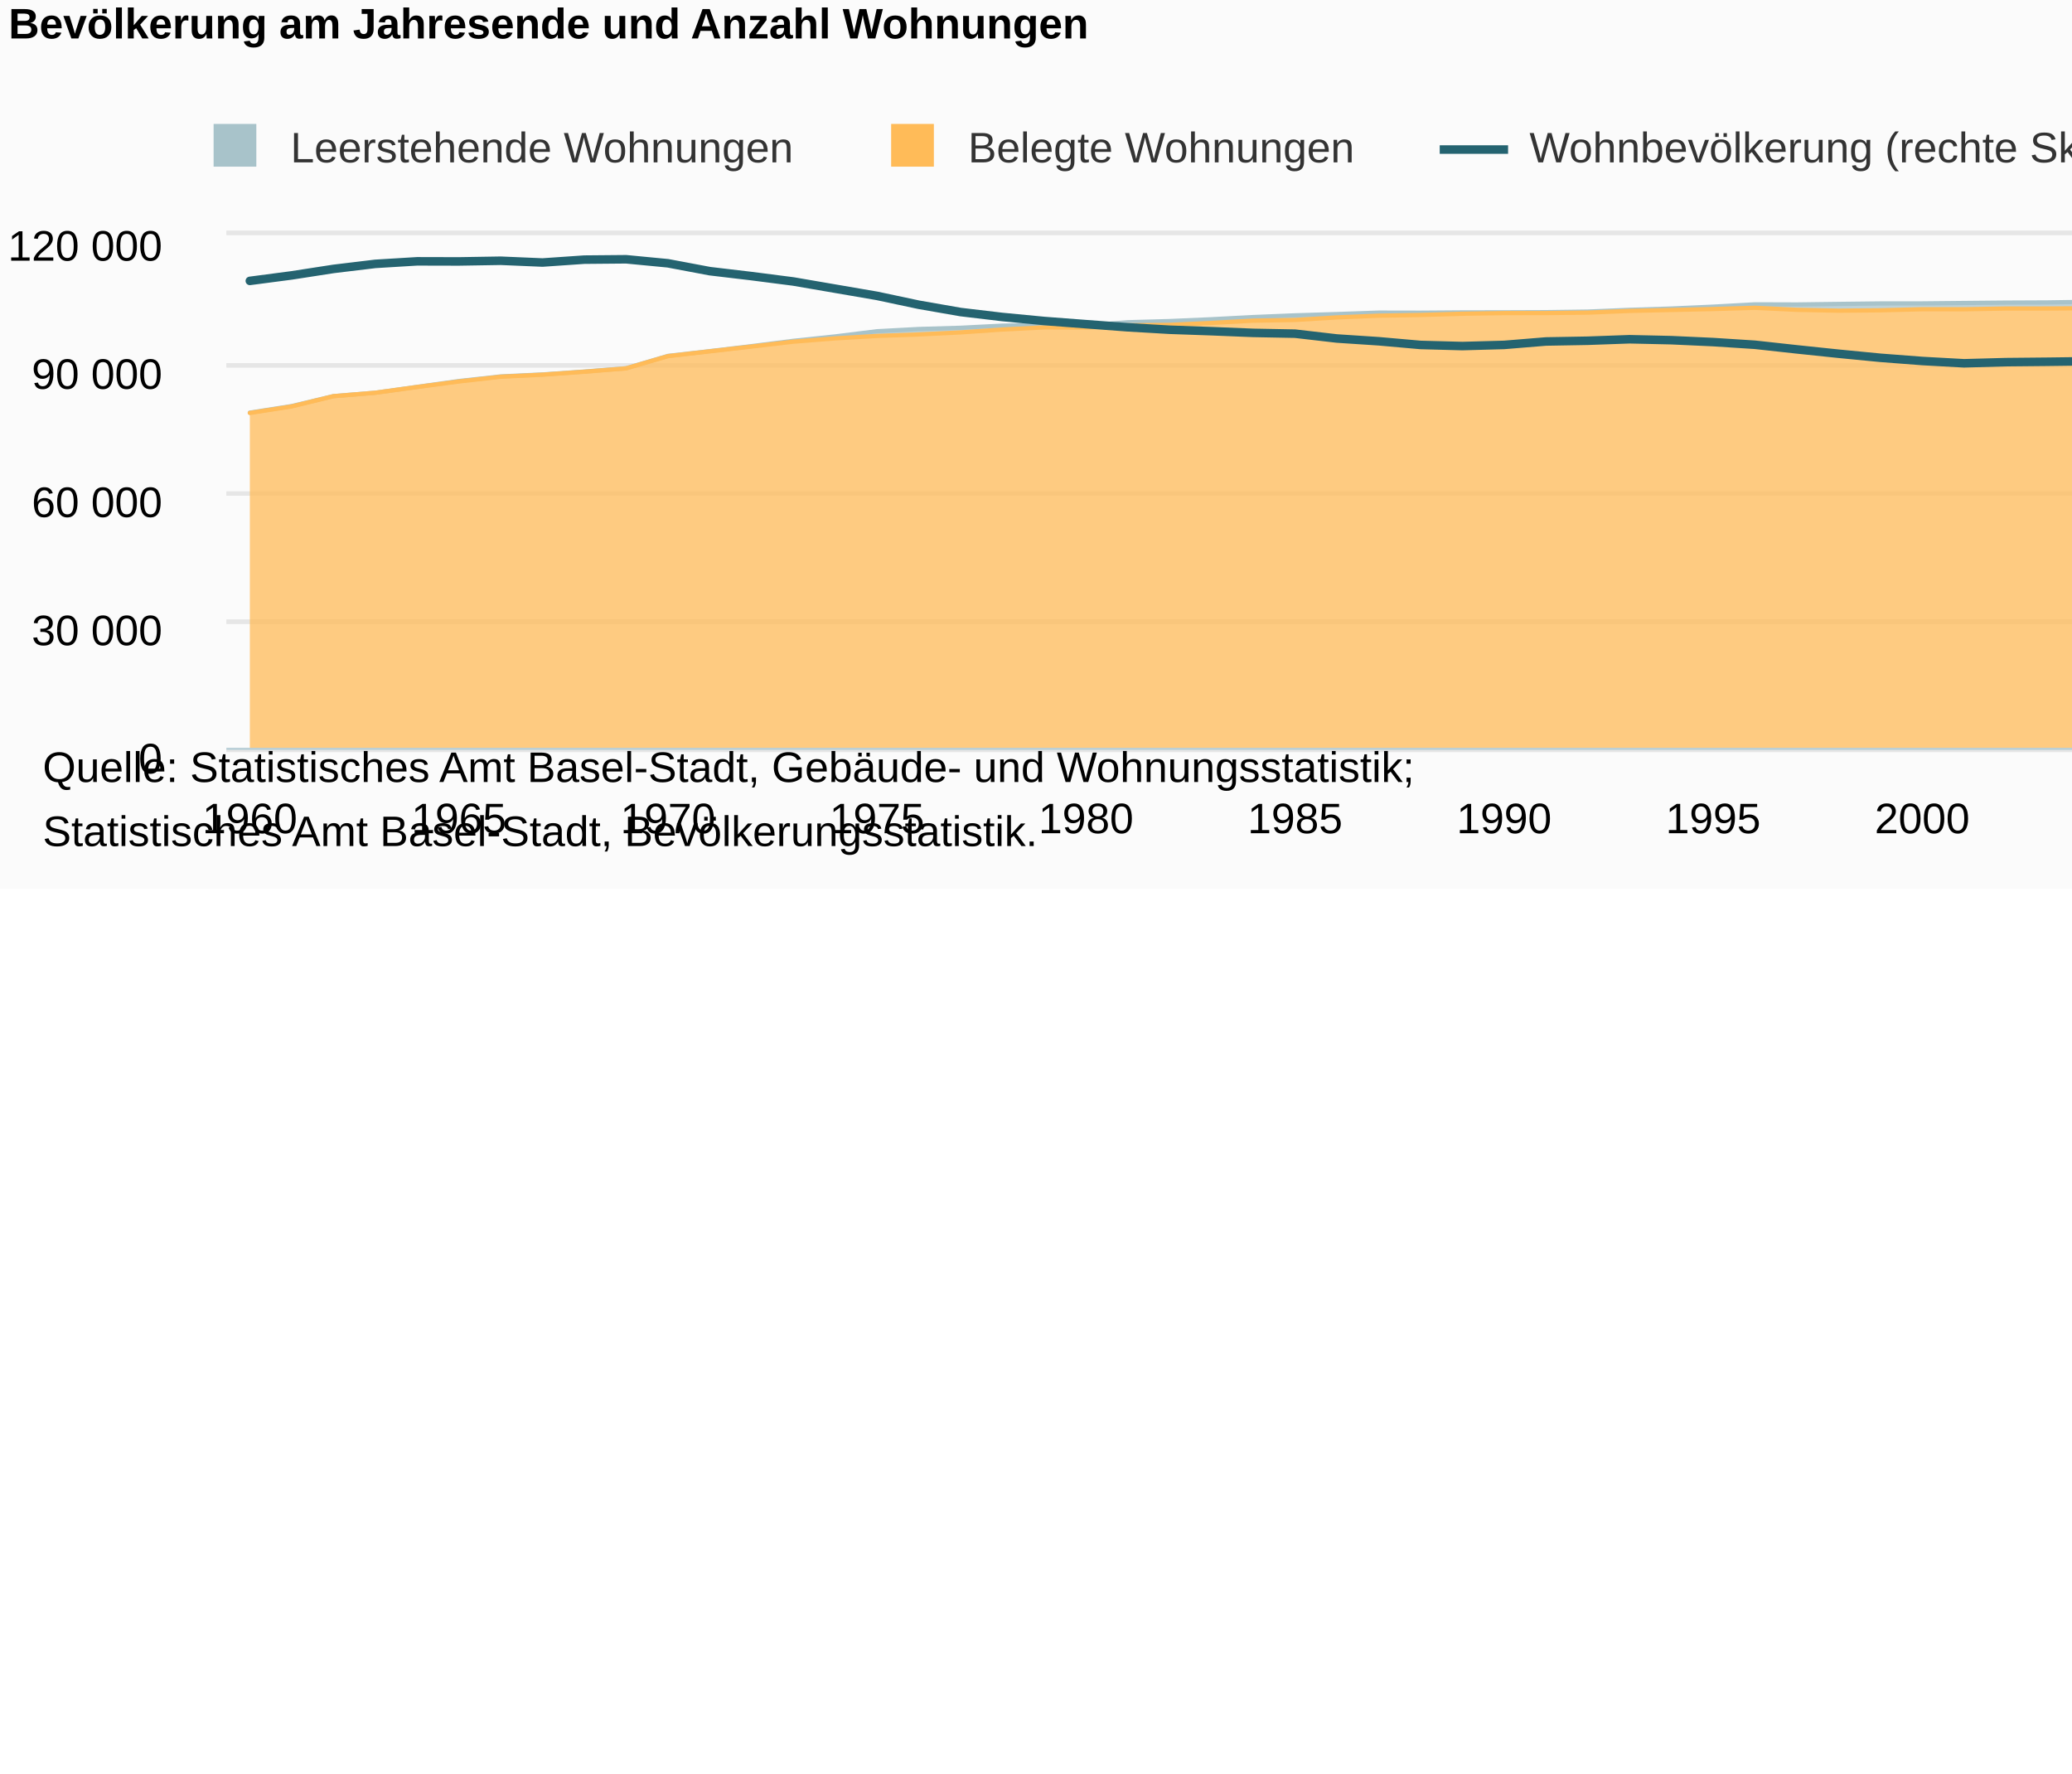
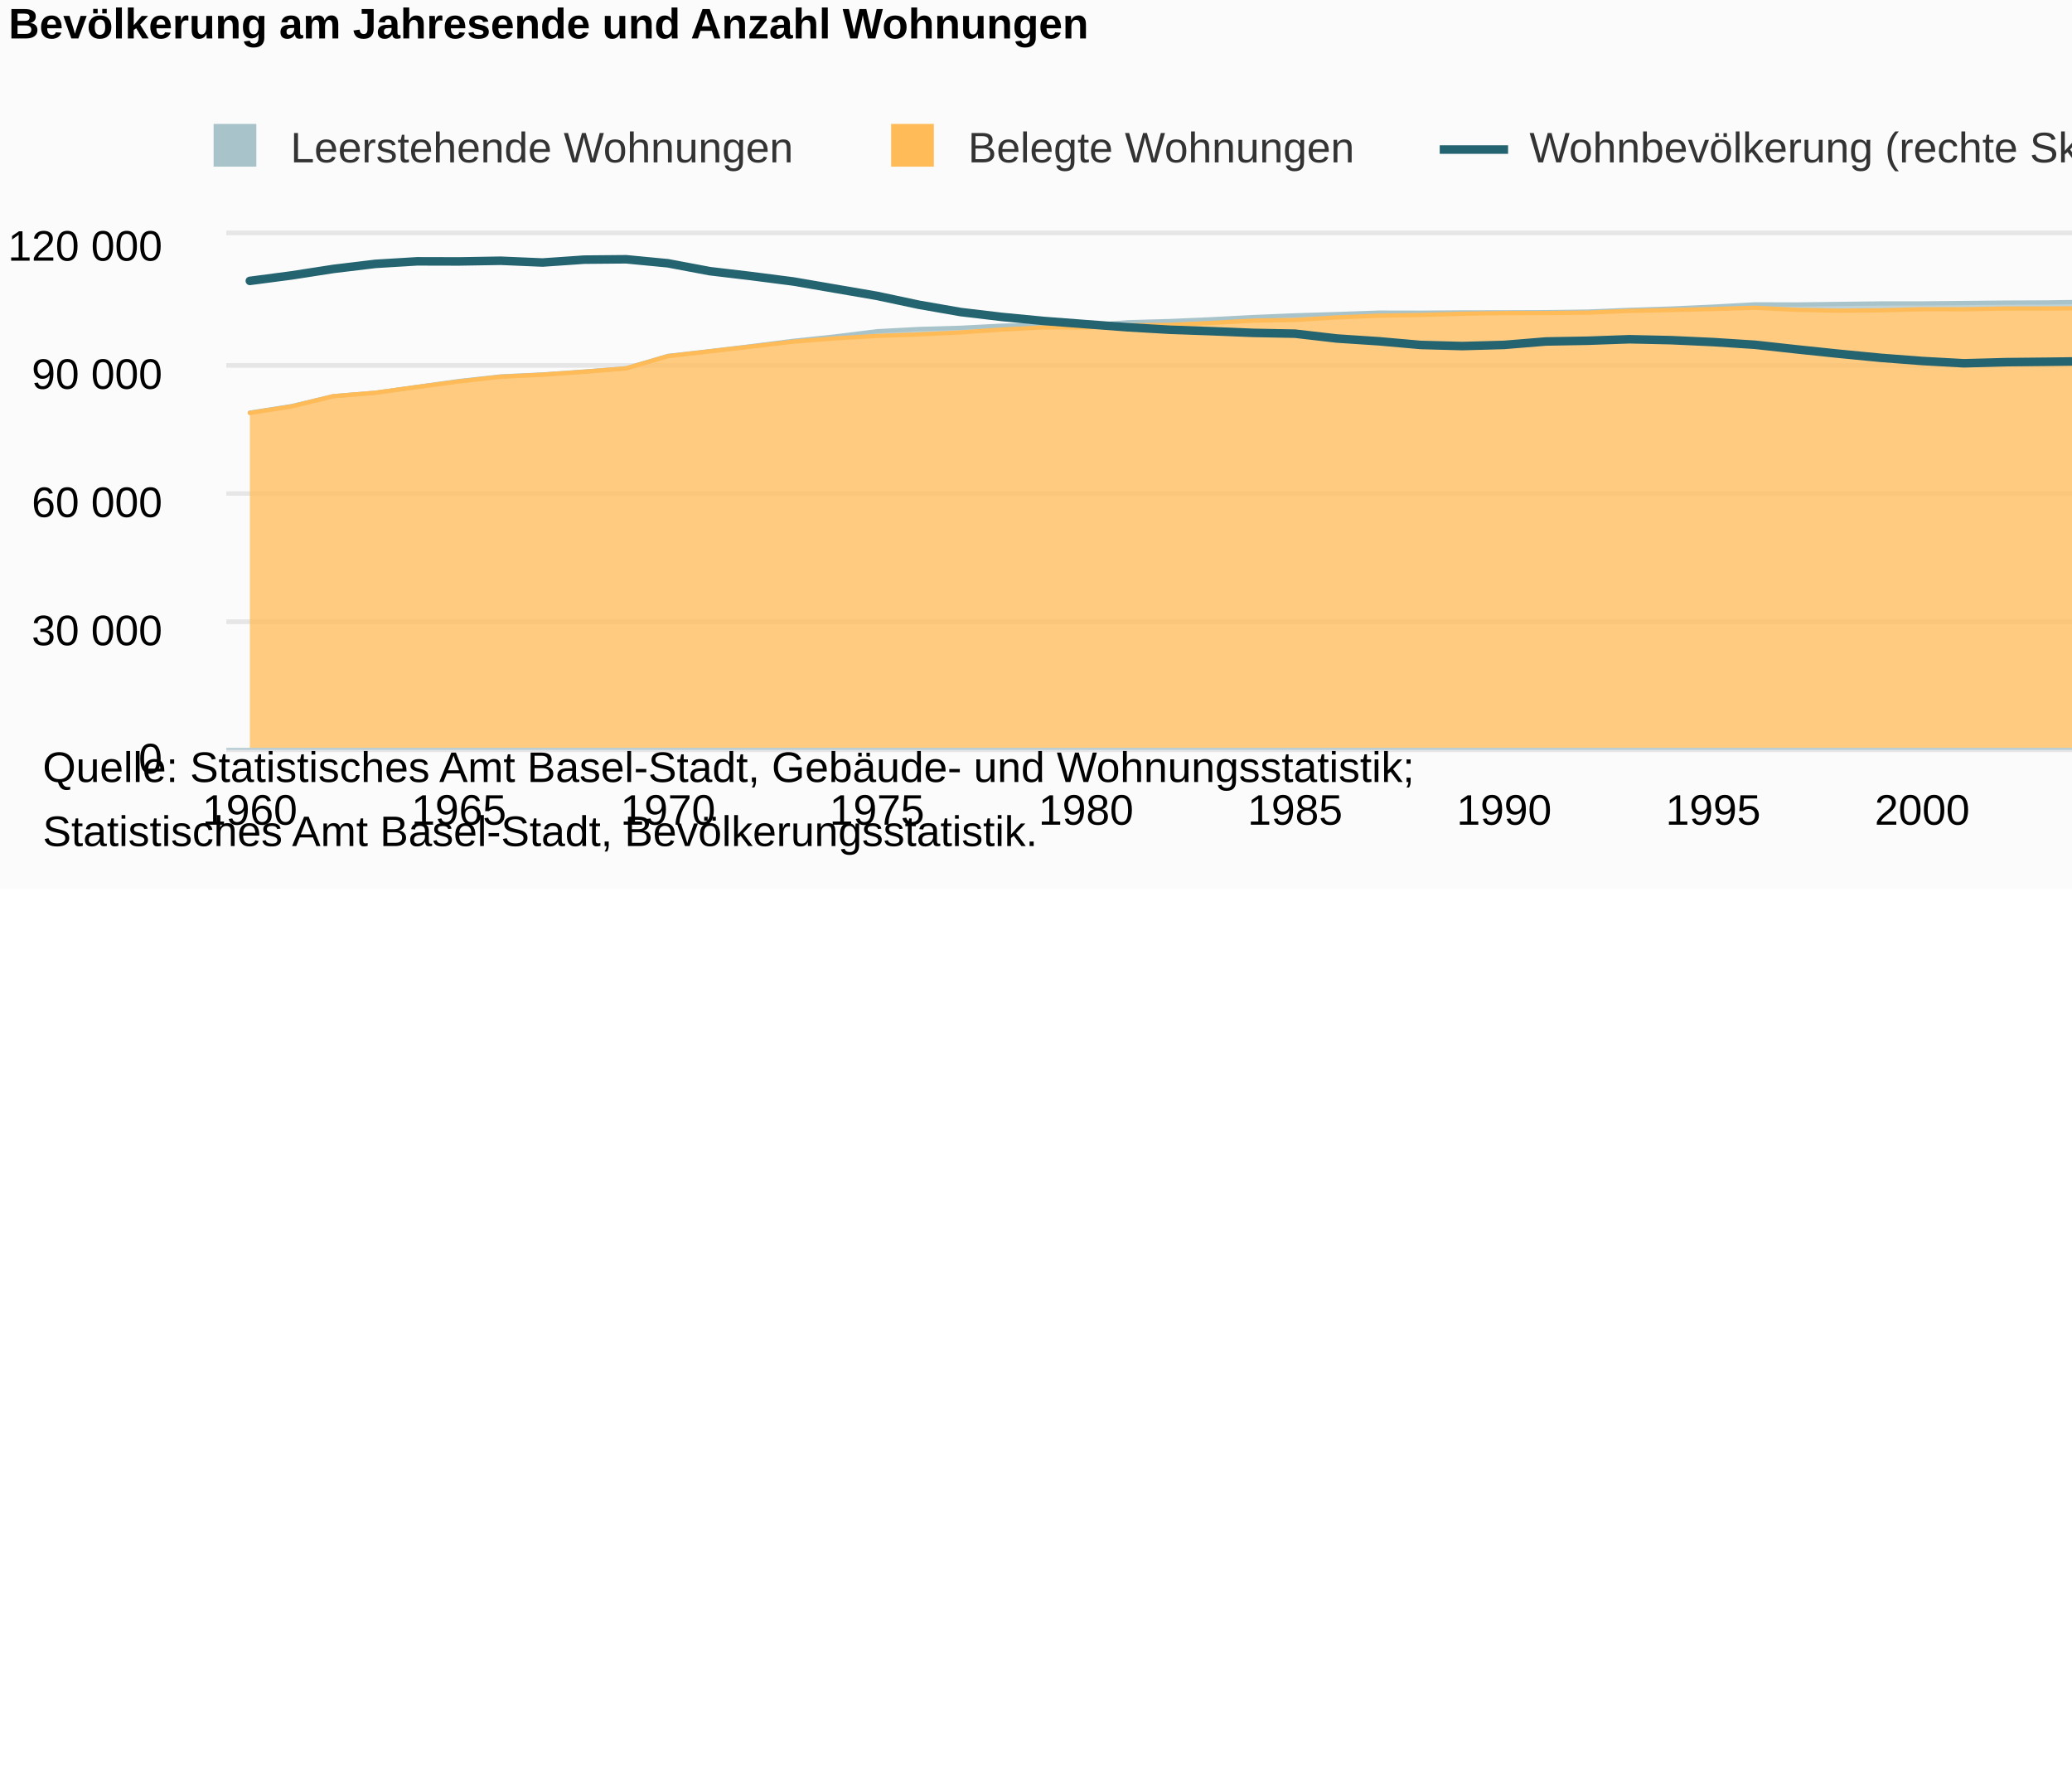
<svg xmlns="http://www.w3.org/2000/svg" version="1.1" class="highcharts-root" style="font-family:Arial;font-size:12px;" viewBox="0 0 485 415">
  <defs>
-     <clipPath id="highcharts-xfx6q28-8">
+     <clipPath id="highcharts-yvzwtnl-8">
      <rect x="0" y="0" width="559" height="120" fill="none" />
    </clipPath>
-     <clipPath id="highcharts-xfx6q28-9">
+     <clipPath id="highcharts-yvzwtnl-9">
      <rect x="0" y="0" width="559" height="120" fill="none" />
    </clipPath>
-     <clipPath id="highcharts-xfx6q28-10">
+     <clipPath id="highcharts-yvzwtnl-10">
      <rect x="0" y="0" width="559" height="120" fill="none" />
    </clipPath>
  </defs>
  <rect fill="#fbfbfb" class="highcharts-background" x="0" y="0" width="665" height="208" rx="0" ry="0" />
  <rect fill="none" class="highcharts-plot-background" x="53" y="55" width="559" height="120" />
  <g class="highcharts-pane-group" data-z-index="0" />
  <g class="highcharts-grid highcharts-xaxis-grid " data-z-index="1">
    <path fill="none" data-z-index="1" class="highcharts-grid-line" d="M 57.5 55 L 57.5 175" opacity="1" />
    <path fill="none" data-z-index="1" class="highcharts-grid-line" d="M 106.5 55 L 106.5 175" opacity="1" />
    <path fill="none" data-z-index="1" class="highcharts-grid-line" d="M 155.5 55 L 155.5 175" opacity="1" />
    <path fill="none" data-z-index="1" class="highcharts-grid-line" d="M 204.5 55 L 204.5 175" opacity="1" />
    <path fill="none" data-z-index="1" class="highcharts-grid-line" d="M 253.5 55 L 253.5 175" opacity="1" />
    <path fill="none" data-z-index="1" class="highcharts-grid-line" d="M 302.5 55 L 302.5 175" opacity="1" />
    <path fill="none" data-z-index="1" class="highcharts-grid-line" d="M 351.5 55 L 351.5 175" opacity="1" />
    <path fill="none" data-z-index="1" class="highcharts-grid-line" d="M 400.5 55 L 400.5 175" opacity="1" />
    <path fill="none" data-z-index="1" class="highcharts-grid-line" d="M 449.5 55 L 449.5 175" opacity="1" />
    <path fill="none" data-z-index="1" class="highcharts-grid-line" d="M 498.5 55 L 498.5 175" opacity="1" />
    <path fill="none" data-z-index="1" class="highcharts-grid-line" d="M 547.5 55 L 547.5 175" opacity="1" />
    <path fill="none" data-z-index="1" class="highcharts-grid-line" d="M 596.5 55 L 596.5 175" opacity="1" />
  </g>
  <g class="highcharts-grid highcharts-yaxis-grid " data-z-index="1">
    <path fill="none" stroke="#e6e6e6" stroke-width="1" data-z-index="1" class="highcharts-grid-line" d="M 53 175.5 L 612 175.5" opacity="1" />
    <path fill="none" stroke="#e6e6e6" stroke-width="1" data-z-index="1" class="highcharts-grid-line" d="M 53 145.5 L 612 145.5" opacity="1" />
    <path fill="none" stroke="#e6e6e6" stroke-width="1" data-z-index="1" class="highcharts-grid-line" d="M 53 115.5 L 612 115.5" opacity="1" />
    <path fill="none" stroke="#e6e6e6" stroke-width="1" data-z-index="1" class="highcharts-grid-line" d="M 53 85.5 L 612 85.5" opacity="1" />
    <path fill="none" stroke="#e6e6e6" stroke-width="1" data-z-index="1" class="highcharts-grid-line" d="M 53 54.5 L 612 54.5" opacity="1" />
  </g>
  <g class="highcharts-grid highcharts-yaxis-grid " data-z-index="1">
    <path fill="none" stroke="#e6e6e6" stroke-width="1" data-z-index="1" class="highcharts-grid-line" d="M 53 175.5 L 612 175.5" opacity="1" />
    <path fill="none" stroke="#e6e6e6" stroke-width="1" data-z-index="1" class="highcharts-grid-line" d="M 53 145.5 L 612 145.5" opacity="1" />
    <path fill="none" stroke="#e6e6e6" stroke-width="1" data-z-index="1" class="highcharts-grid-line" d="M 53 115.5 L 612 115.5" opacity="1" />
    <path fill="none" stroke="#e6e6e6" stroke-width="1" data-z-index="1" class="highcharts-grid-line" d="M 53 85.5 L 612 85.5" opacity="1" />
    <path fill="none" stroke="#e6e6e6" stroke-width="1" data-z-index="1" class="highcharts-grid-line" d="M 53 54.5 L 612 54.5" opacity="1" />
  </g>
  <rect fill="none" class="highcharts-plot-border" data-z-index="1" x="53" y="55" width="559" height="120" />
  <g class="highcharts-axis highcharts-xaxis " data-z-index="2">
    <path fill="none" class="highcharts-axis-line" stroke="#B9CFD7" stroke-width="0.5" data-z-index="7" d="M 53 175.25 L 612 175.25" />
  </g>
  <g class="highcharts-axis highcharts-yaxis " data-z-index="2">
    <path fill="none" class="highcharts-axis-line" data-z-index="7" d="M 53 55 L 53 175" />
  </g>
  <g class="highcharts-axis highcharts-yaxis " data-z-index="2">
    <path fill="none" class="highcharts-axis-line" data-z-index="7" d="M 612 55 L 612 175" />
  </g>
  <g class="highcharts-series-group" data-z-index="3">
-     <g data-z-index="0.1" class="highcharts-series highcharts-series-0 highcharts-area-series " transform="translate(53,55) scale(1 1)" clip-path="url(#highcharts-xfx6q28-9)">
+     <g data-z-index="0.1" class="highcharts-series highcharts-series-0 highcharts-area-series " transform="translate(53,55) scale(1 1)" clip-path="url(#highcharts-yvzwtnl-9)">
      <path fill="rgb(168,195,202)" fill-opacity="0.75" d="M 5.48 41.564 L 15.267 40.033 L 25.053 37.702 L 34.84 36.909 L 44.626 35.541 L 54.412 34.172 L 64.199 33.094 L 73.985 32.637 L 83.772 31.953 L 93.558 31.172 L 103.345 28.293 L 113.131 27.174 L 122.917 26.002 L 132.704 24.762 L 142.49 23.732 L 152.277 22.519 L 162.063 21.996 L 171.849 21.711 L 181.636 21.212 L 191.422 21.004 L 201.209 21.207 L 210.995 20.412 L 220.782 20.138 L 230.568 19.714 L 240.354 19.203 L 250.141 18.798 L 259.927 18.502 L 269.714 18.162 L 279.5 18.181 L 289.286 18.11 L 299.073 18.094 L 308.859 18.058 L 318.646 17.922 L 328.432 17.513 L 338.218 17.205 L 348.005 16.768 L 357.791 16.226 L 367.578 16.256 L 377.364 16.129 L 387.151 16.017 L 396.937 16.007 L 406.723 15.91 L 416.51 15.819 L 426.296 15.775 L 436.083 15.629 L 445.869 15.634 L 455.655 15.341 L 465.442 15.258 L 475.228 15.274 L 485.015 15.103 L 494.801 14.793 L 504.588 14.734 L 514.374 14.236 L 524.16 14.079 L 533.947 13.635 L 543.733 12.73 L 553.52 11.547 L 553.52 11.999 L 543.733 13.091 L 533.947 13.88 L 524.16 14.44 L 514.374 14.736 L 504.588 15.256 L 494.801 15.576 L 485.015 16.072 L 475.228 16.568 L 465.442 16.726 L 455.655 16.812 L 445.869 17.22 L 436.083 17.131 L 426.296 17.195 L 416.51 17.202 L 406.723 17.376 L 396.937 17.367 L 387.151 17.619 L 377.364 17.707 L 367.578 17.505 L 357.791 17.03 L 348.005 17.318 L 338.218 17.542 L 328.432 17.761 L 318.646 18.157 L 308.859 18.26 L 299.073 18.269 L 289.286 18.419 L 279.5 18.712 L 269.714 18.875 L 259.927 19.281 L 250.141 19.875 L 240.354 20.036 L 230.568 20.574 L 220.782 21.03 L 210.995 21.127 L 201.209 21.654 L 191.422 21.62 L 181.636 22.111 L 171.849 22.787 L 162.063 23.264 L 152.277 23.62 L 142.49 24.183 L 132.704 24.958 L 122.917 26.099 L 113.131 27.22 L 103.345 28.343 L 93.558 31.202 L 83.772 31.995 L 73.985 32.68 L 64.199 33.162 L 54.412 34.27 L 44.626 35.569 L 34.84 36.913 L 25.053 37.714 L 15.267 40.111 L 5.48 41.639" class="highcharts-area" data-z-index="0" />
      <path fill="none" d="M 5.48 41.564 L 15.267 40.033 L 25.053 37.702 L 34.84 36.909 L 44.626 35.541 L 54.412 34.172 L 64.199 33.094 L 73.985 32.637 L 83.772 31.953 L 93.558 31.172 L 103.345 28.293 L 113.131 27.174 L 122.917 26.002 L 132.704 24.762 L 142.49 23.732 L 152.277 22.519 L 162.063 21.996 L 171.849 21.711 L 181.636 21.212 L 191.422 21.004 L 201.209 21.207 L 210.995 20.412 L 220.782 20.138 L 230.568 19.714 L 240.354 19.203 L 250.141 18.798 L 259.927 18.502 L 269.714 18.162 L 279.5 18.181 L 289.286 18.11 L 299.073 18.094 L 308.859 18.058 L 318.646 17.922 L 328.432 17.513 L 338.218 17.205 L 348.005 16.768 L 357.791 16.226 L 367.578 16.256 L 377.364 16.129 L 387.151 16.017 L 396.937 16.007 L 406.723 15.91 L 416.51 15.819 L 426.296 15.775 L 436.083 15.629 L 445.869 15.634 L 455.655 15.341 L 465.442 15.258 L 475.228 15.274 L 485.015 15.103 L 494.801 14.793 L 504.588 14.734 L 514.374 14.236 L 524.16 14.079 L 533.947 13.635 L 543.733 12.73 L 553.52 11.547" class="highcharts-graph" data-z-index="1" stroke="#A8C3CA" stroke-width="1" stroke-linejoin="round" stroke-linecap="round" />
    </g>
    <g data-z-index="0.1" class="highcharts-markers highcharts-series-0 highcharts-area-series " transform="translate(53,55) scale(1 1)" clip-path="none" />
-     <g data-z-index="0.1" class="highcharts-series highcharts-series-1 highcharts-area-series " transform="translate(53,55) scale(1 1)" clip-path="url(#highcharts-xfx6q28-9)">
+     <g data-z-index="0.1" class="highcharts-series highcharts-series-1 highcharts-area-series " transform="translate(53,55) scale(1 1)" clip-path="url(#highcharts-yvzwtnl-9)">
      <path fill="rgb(255,187,88)" fill-opacity="0.75" d="M 5.48 41.639 L 15.267 40.111 L 25.053 37.714 L 34.84 36.913 L 44.626 35.569 L 54.412 34.27 L 64.199 33.162 L 73.985 32.68 L 83.772 31.995 L 93.558 31.202 L 103.345 28.343 L 113.131 27.22 L 122.917 26.099 L 132.704 24.958 L 142.49 24.183 L 152.277 23.62 L 162.063 23.264 L 171.849 22.787 L 181.636 22.111 L 191.422 21.62 L 201.209 21.654 L 210.995 21.127 L 220.782 21.03 L 230.568 20.574 L 240.354 20.036 L 250.141 19.875 L 259.927 19.281 L 269.714 18.875 L 279.5 18.712 L 289.286 18.419 L 299.073 18.269 L 308.859 18.26 L 318.646 18.157 L 328.432 17.761 L 338.218 17.542 L 348.005 17.318 L 357.791 17.03 L 367.578 17.505 L 377.364 17.707 L 387.151 17.619 L 396.937 17.367 L 406.723 17.376 L 416.51 17.202 L 426.296 17.195 L 436.083 17.131 L 445.869 17.22 L 455.655 16.812 L 465.442 16.726 L 475.228 16.568 L 485.015 16.072 L 494.801 15.576 L 504.588 15.256 L 514.374 14.736 L 524.16 14.44 L 533.947 13.88 L 543.733 13.091 L 553.52 11.999 L 553.52 120 L 543.733 120 L 533.947 120 L 524.16 120 L 514.374 120 L 504.588 120 L 494.801 120 L 485.015 120 L 475.228 120 L 465.442 120 L 455.655 120 L 445.869 120 L 436.083 120 L 426.296 120 L 416.51 120 L 406.723 120 L 396.937 120 L 387.151 120 L 377.364 120 L 367.578 120 L 357.791 120 L 348.005 120 L 338.218 120 L 328.432 120 L 318.646 120 L 308.859 120 L 299.073 120 L 289.286 120 L 279.5 120 L 269.714 120 L 259.927 120 L 250.141 120 L 240.354 120 L 230.568 120 L 220.782 120 L 210.995 120 L 201.209 120 L 191.422 120 L 181.636 120 L 171.849 120 L 162.063 120 L 152.277 120 L 142.49 120 L 132.704 120 L 122.917 120 L 113.131 120 L 103.345 120 L 93.558 120 L 83.772 120 L 73.985 120 L 64.199 120 L 54.412 120 L 44.626 120 L 34.84 120 L 25.053 120 L 15.267 120 L 5.48 120" class="highcharts-area" data-z-index="0" />
      <path fill="none" d="M 5.48 41.639 L 15.267 40.111 L 25.053 37.714 L 34.84 36.913 L 44.626 35.569 L 54.412 34.27 L 64.199 33.162 L 73.985 32.68 L 83.772 31.995 L 93.558 31.202 L 103.345 28.343 L 113.131 27.22 L 122.917 26.099 L 132.704 24.958 L 142.49 24.183 L 152.277 23.62 L 162.063 23.264 L 171.849 22.787 L 181.636 22.111 L 191.422 21.62 L 201.209 21.654 L 210.995 21.127 L 220.782 21.03 L 230.568 20.574 L 240.354 20.036 L 250.141 19.875 L 259.927 19.281 L 269.714 18.875 L 279.5 18.712 L 289.286 18.419 L 299.073 18.269 L 308.859 18.26 L 318.646 18.157 L 328.432 17.761 L 338.218 17.542 L 348.005 17.318 L 357.791 17.03 L 367.578 17.505 L 377.364 17.707 L 387.151 17.619 L 396.937 17.367 L 406.723 17.376 L 416.51 17.202 L 426.296 17.195 L 436.083 17.131 L 445.869 17.22 L 455.655 16.812 L 465.442 16.726 L 475.228 16.568 L 485.015 16.072 L 494.801 15.576 L 504.588 15.256 L 514.374 14.736 L 524.16 14.44 L 533.947 13.88 L 543.733 13.091 L 553.52 11.999" class="highcharts-graph" data-z-index="1" stroke="#FFBB58" stroke-width="1" stroke-linejoin="round" stroke-linecap="round" />
    </g>
    <g data-z-index="0.1" class="highcharts-markers highcharts-series-1 highcharts-area-series " transform="translate(53,55) scale(1 1)" clip-path="none" />
-     <g data-z-index="0.1" class="highcharts-series highcharts-series-2 highcharts-line-series " transform="translate(53,55) scale(1 1)" clip-path="url(#highcharts-xfx6q28-10)">
+     <g data-z-index="0.1" class="highcharts-series highcharts-series-2 highcharts-line-series " transform="translate(53,55) scale(1 1)" clip-path="url(#highcharts-yvzwtnl-10)">
      <path fill="none" d="M 5.48 10.736 L 15.267 9.448 L 25.053 7.933 L 34.84 6.753 L 44.626 6.158 L 54.412 6.181 L 64.199 6.02 L 73.985 6.436 L 83.772 5.762 L 93.558 5.675 L 103.345 6.615 L 113.131 8.458 L 122.917 9.616 L 132.704 10.875 L 142.49 12.558 L 152.277 14.24 L 162.063 16.318 L 171.849 18.026 L 181.636 19.185 L 191.422 20.122 L 201.209 20.864 L 210.995 21.597 L 220.782 22.167 L 230.568 22.51 L 240.354 22.902 L 250.141 23.087 L 259.927 24.217 L 269.714 24.862 L 279.5 25.726 L 289.286 25.988 L 299.073 25.719 L 308.859 24.915 L 318.646 24.741 L 328.432 24.391 L 338.218 24.61 L 348.005 25.055 L 357.791 25.685 L 367.578 26.759 L 377.364 27.782 L 387.151 28.732 L 396.937 29.481 L 406.723 30.02 L 416.51 29.753 L 426.296 29.658 L 436.083 29.531 L 445.869 29.979 L 455.655 30.149 L 465.442 30.165 L 475.228 29.487 L 485.015 29.021 L 494.801 28.416 L 504.588 27.694 L 514.374 27.443 L 524.16 26.671 L 533.947 25.938 L 543.733 25.437 L 553.52 25.024" class="highcharts-graph" data-z-index="1" stroke="#246370" stroke-width="2" stroke-linejoin="round" stroke-linecap="round" />
    </g>
    <g data-z-index="0.1" class="highcharts-markers highcharts-series-2 highcharts-line-series " transform="translate(53,55) scale(1 1)" clip-path="none" />
  </g>
  <text x="2" text-anchor="start" class="highcharts-title" data-z-index="4" style="color:#000000;font-size:10px;font-weight:bold;fill:#000000;" y="9">
    <tspan>Bevölkerung am Jahresende und Anzahl Wohnungen</tspan>
  </text>
  <text x="2" text-anchor="start" class="highcharts-subtitle" data-z-index="4" style="color:#000000;font-size:10px;font-weight:normal;font-family:Arial;fill:#000000;" y="27" />
  <g class="highcharts-legend" data-z-index="7" transform="translate(47,30)">
    <rect fill="none" class="highcharts-legend-box" rx="0" ry="0" x="0" y="0" width="456" height="13" visibility="visible" />
    <g data-z-index="1">
      <g>
        <g class="highcharts-legend-item highcharts-area-series highcharts-color-undefined highcharts-series-0" data-z-index="1" transform="translate(0,-5)">
          <text x="21" style="color:#333333;font-size:10px;font-weight:normal;cursor:pointer;fill:#333333;" text-anchor="start" data-z-index="2" y="13">
            <tspan>Leerstehende Wohnungen</tspan>
          </text>
          <rect x="3" y="4" width="10" height="10" fill="#A8C3CA" class="highcharts-point" data-z-index="3" />
        </g>
        <g class="highcharts-legend-item highcharts-area-series highcharts-color-undefined highcharts-series-1" data-z-index="1" transform="translate(158.5938,-5)">
          <text x="21" y="13" style="color:#333333;font-size:10px;font-weight:normal;cursor:pointer;fill:#333333;" text-anchor="start" data-z-index="2">
            <tspan>Belegte Wohnungen</tspan>
          </text>
          <rect x="3" y="4" width="10" height="10" fill="#FFBB58" class="highcharts-point" data-z-index="3" />
        </g>
        <g class="highcharts-legend-item highcharts-line-series highcharts-color-undefined highcharts-series-2" data-z-index="1" transform="translate(290,-5)">
          <path fill="none" d="M 0 10 L 16 10" class="highcharts-graph" stroke="#246370" stroke-width="2" />
          <text x="21" y="13" style="color:#333333;font-size:10px;font-weight:normal;cursor:pointer;fill:#333333;" text-anchor="start" data-z-index="2">
            <tspan>Wohnbevölkerung (rechte Skala)</tspan>
          </text>
        </g>
      </g>
    </g>
  </g>
  <g class="highcharts-axis-labels highcharts-xaxis-labels " data-z-index="7">
-     <text x="58.48" style="color:#000000;cursor:default;font-size:10;fill:#000000;" text-anchor="middle" transform="translate(0,0)" y="195" opacity="1">1960</text>
-     <text x="107.412" style="color:#000000;cursor:default;font-size:10;fill:#000000;" text-anchor="middle" transform="translate(0,0)" y="195" opacity="1">1965</text>
-     <text x="156.345" style="color:#000000;cursor:default;font-size:10;fill:#000000;" text-anchor="middle" transform="translate(0,0)" y="195" opacity="1">1970</text>
-     <text x="205.277" style="color:#000000;cursor:default;font-size:10;fill:#000000;" text-anchor="middle" transform="translate(0,0)" y="195" opacity="1">1975</text>
-     <text x="254.209" style="color:#000000;cursor:default;font-size:10;fill:#000000;" text-anchor="middle" transform="translate(0,0)" y="195" opacity="1">1980</text>
-     <text x="303.141" style="color:#000000;cursor:default;font-size:10;fill:#000000;" text-anchor="middle" transform="translate(0,0)" y="195" opacity="1">1985</text>
-     <text x="352.073" style="color:#000000;cursor:default;font-size:10;fill:#000000;" text-anchor="middle" transform="translate(0,0)" y="195" opacity="1">1990</text>
-     <text x="401.005" style="color:#000000;cursor:default;font-size:10;fill:#000000;" text-anchor="middle" transform="translate(0,0)" y="195" opacity="1">1995</text>
-     <text x="449.937" style="color:#000000;cursor:default;font-size:10;fill:#000000;" text-anchor="middle" transform="translate(0,0)" y="195" opacity="1">2000</text>
-     <text x="498.869" style="color:#000000;cursor:default;font-size:10;fill:#000000;" text-anchor="middle" transform="translate(0,0)" y="195" opacity="1">2005</text>
-     <text x="547.801" style="color:#000000;cursor:default;font-size:10;fill:#000000;" text-anchor="middle" transform="translate(0,0)" y="195" opacity="1">2010</text>
-     <text x="596.733" style="color:#000000;cursor:default;font-size:10;fill:#000000;" text-anchor="middle" transform="translate(0,0)" y="195" opacity="1">2015</text>
+     <text x="58.48" style="color:#000000;cursor:default;font-size:10px;fill:#000000;" text-anchor="middle" transform="translate(0,0)" y="193" opacity="1">1960</text>
+     <text x="107.412" style="color:#000000;cursor:default;font-size:10px;fill:#000000;" text-anchor="middle" transform="translate(0,0)" y="193" opacity="1">1965</text>
+     <text x="156.345" style="color:#000000;cursor:default;font-size:10px;fill:#000000;" text-anchor="middle" transform="translate(0,0)" y="193" opacity="1">1970</text>
+     <text x="205.277" style="color:#000000;cursor:default;font-size:10px;fill:#000000;" text-anchor="middle" transform="translate(0,0)" y="193" opacity="1">1975</text>
+     <text x="254.209" style="color:#000000;cursor:default;font-size:10px;fill:#000000;" text-anchor="middle" transform="translate(0,0)" y="193" opacity="1">1980</text>
+     <text x="303.141" style="color:#000000;cursor:default;font-size:10px;fill:#000000;" text-anchor="middle" transform="translate(0,0)" y="193" opacity="1">1985</text>
+     <text x="352.073" style="color:#000000;cursor:default;font-size:10px;fill:#000000;" text-anchor="middle" transform="translate(0,0)" y="193" opacity="1">1990</text>
+     <text x="401.005" style="color:#000000;cursor:default;font-size:10px;fill:#000000;" text-anchor="middle" transform="translate(0,0)" y="193" opacity="1">1995</text>
+     <text x="449.937" style="color:#000000;cursor:default;font-size:10px;fill:#000000;" text-anchor="middle" transform="translate(0,0)" y="193" opacity="1">2000</text>
+     <text x="498.869" style="color:#000000;cursor:default;font-size:10px;fill:#000000;" text-anchor="middle" transform="translate(0,0)" y="193" opacity="1">2005</text>
+     <text x="547.801" style="color:#000000;cursor:default;font-size:10px;fill:#000000;" text-anchor="middle" transform="translate(0,0)" y="193" opacity="1">2010</text>
+     <text x="596.733" style="color:#000000;cursor:default;font-size:10px;fill:#000000;" text-anchor="middle" transform="translate(0,0)" y="193" opacity="1">2015</text>
  </g>
  <g class="highcharts-axis-labels highcharts-yaxis-labels " data-z-index="7">
    <text x="38" style="color:black;cursor:default;font-size:10;fill:black;" text-anchor="end" transform="translate(0,0)" y="181" opacity="1">0</text>
    <text x="38" style="color:black;cursor:default;font-size:10;fill:black;" text-anchor="end" transform="translate(0,0)" y="151" opacity="1">
      <tspan>30 000</tspan>
    </text>
    <text x="38" style="color:black;cursor:default;font-size:10;fill:black;" text-anchor="end" transform="translate(0,0)" y="121" opacity="1">
      <tspan>60 000</tspan>
    </text>
    <text x="38" style="color:black;cursor:default;font-size:10;fill:black;" text-anchor="end" transform="translate(0,0)" y="91" opacity="1">
      <tspan>90 000</tspan>
    </text>
    <text x="38" style="color:black;cursor:default;font-size:10;fill:black;" text-anchor="end" transform="translate(0,0)" y="61" opacity="1">
      <tspan>120 000</tspan>
    </text>
  </g>
  <g class="highcharts-axis-labels highcharts-yaxis-labels " data-z-index="7">
    <text x="627" style="color:black;cursor:default;font-size:10;fill:black;" text-anchor="start" transform="translate(0,0)" y="181" opacity="1">0</text>
    <text x="627" style="color:black;cursor:default;font-size:10;fill:black;" text-anchor="start" transform="translate(0,0)" y="151" opacity="1">
      <tspan>62 500</tspan>
    </text>
    <text x="627" style="color:black;cursor:default;font-size:10;fill:black;" text-anchor="start" transform="translate(0,0)" y="121" opacity="1">
      <tspan>125 000</tspan>
    </text>
    <text x="627" style="color:black;cursor:default;font-size:10;fill:black;" text-anchor="start" transform="translate(0,0)" y="91" opacity="1">
      <tspan>187 500</tspan>
    </text>
    <text x="627" style="color:black;cursor:default;font-size:10;fill:black;" text-anchor="start" transform="translate(0,0)" y="61" opacity="1">
      <tspan>250 000</tspan>
    </text>
  </g>
  <text x="10" class="highcharts-credits" text-anchor="start" data-z-index="8" style="cursor:default;color:#000000;font-size:10;fill:#000000;" y="183">
    <tspan>Quelle: Statistisches Amt Basel-Stadt, Gebäude- und Wohnungsstatistik;</tspan>
    <tspan x="10" dy="15">Statistisches Amt Basel-Stadt, Bevölkerungsstatistik.</tspan>
  </text>
</svg>
